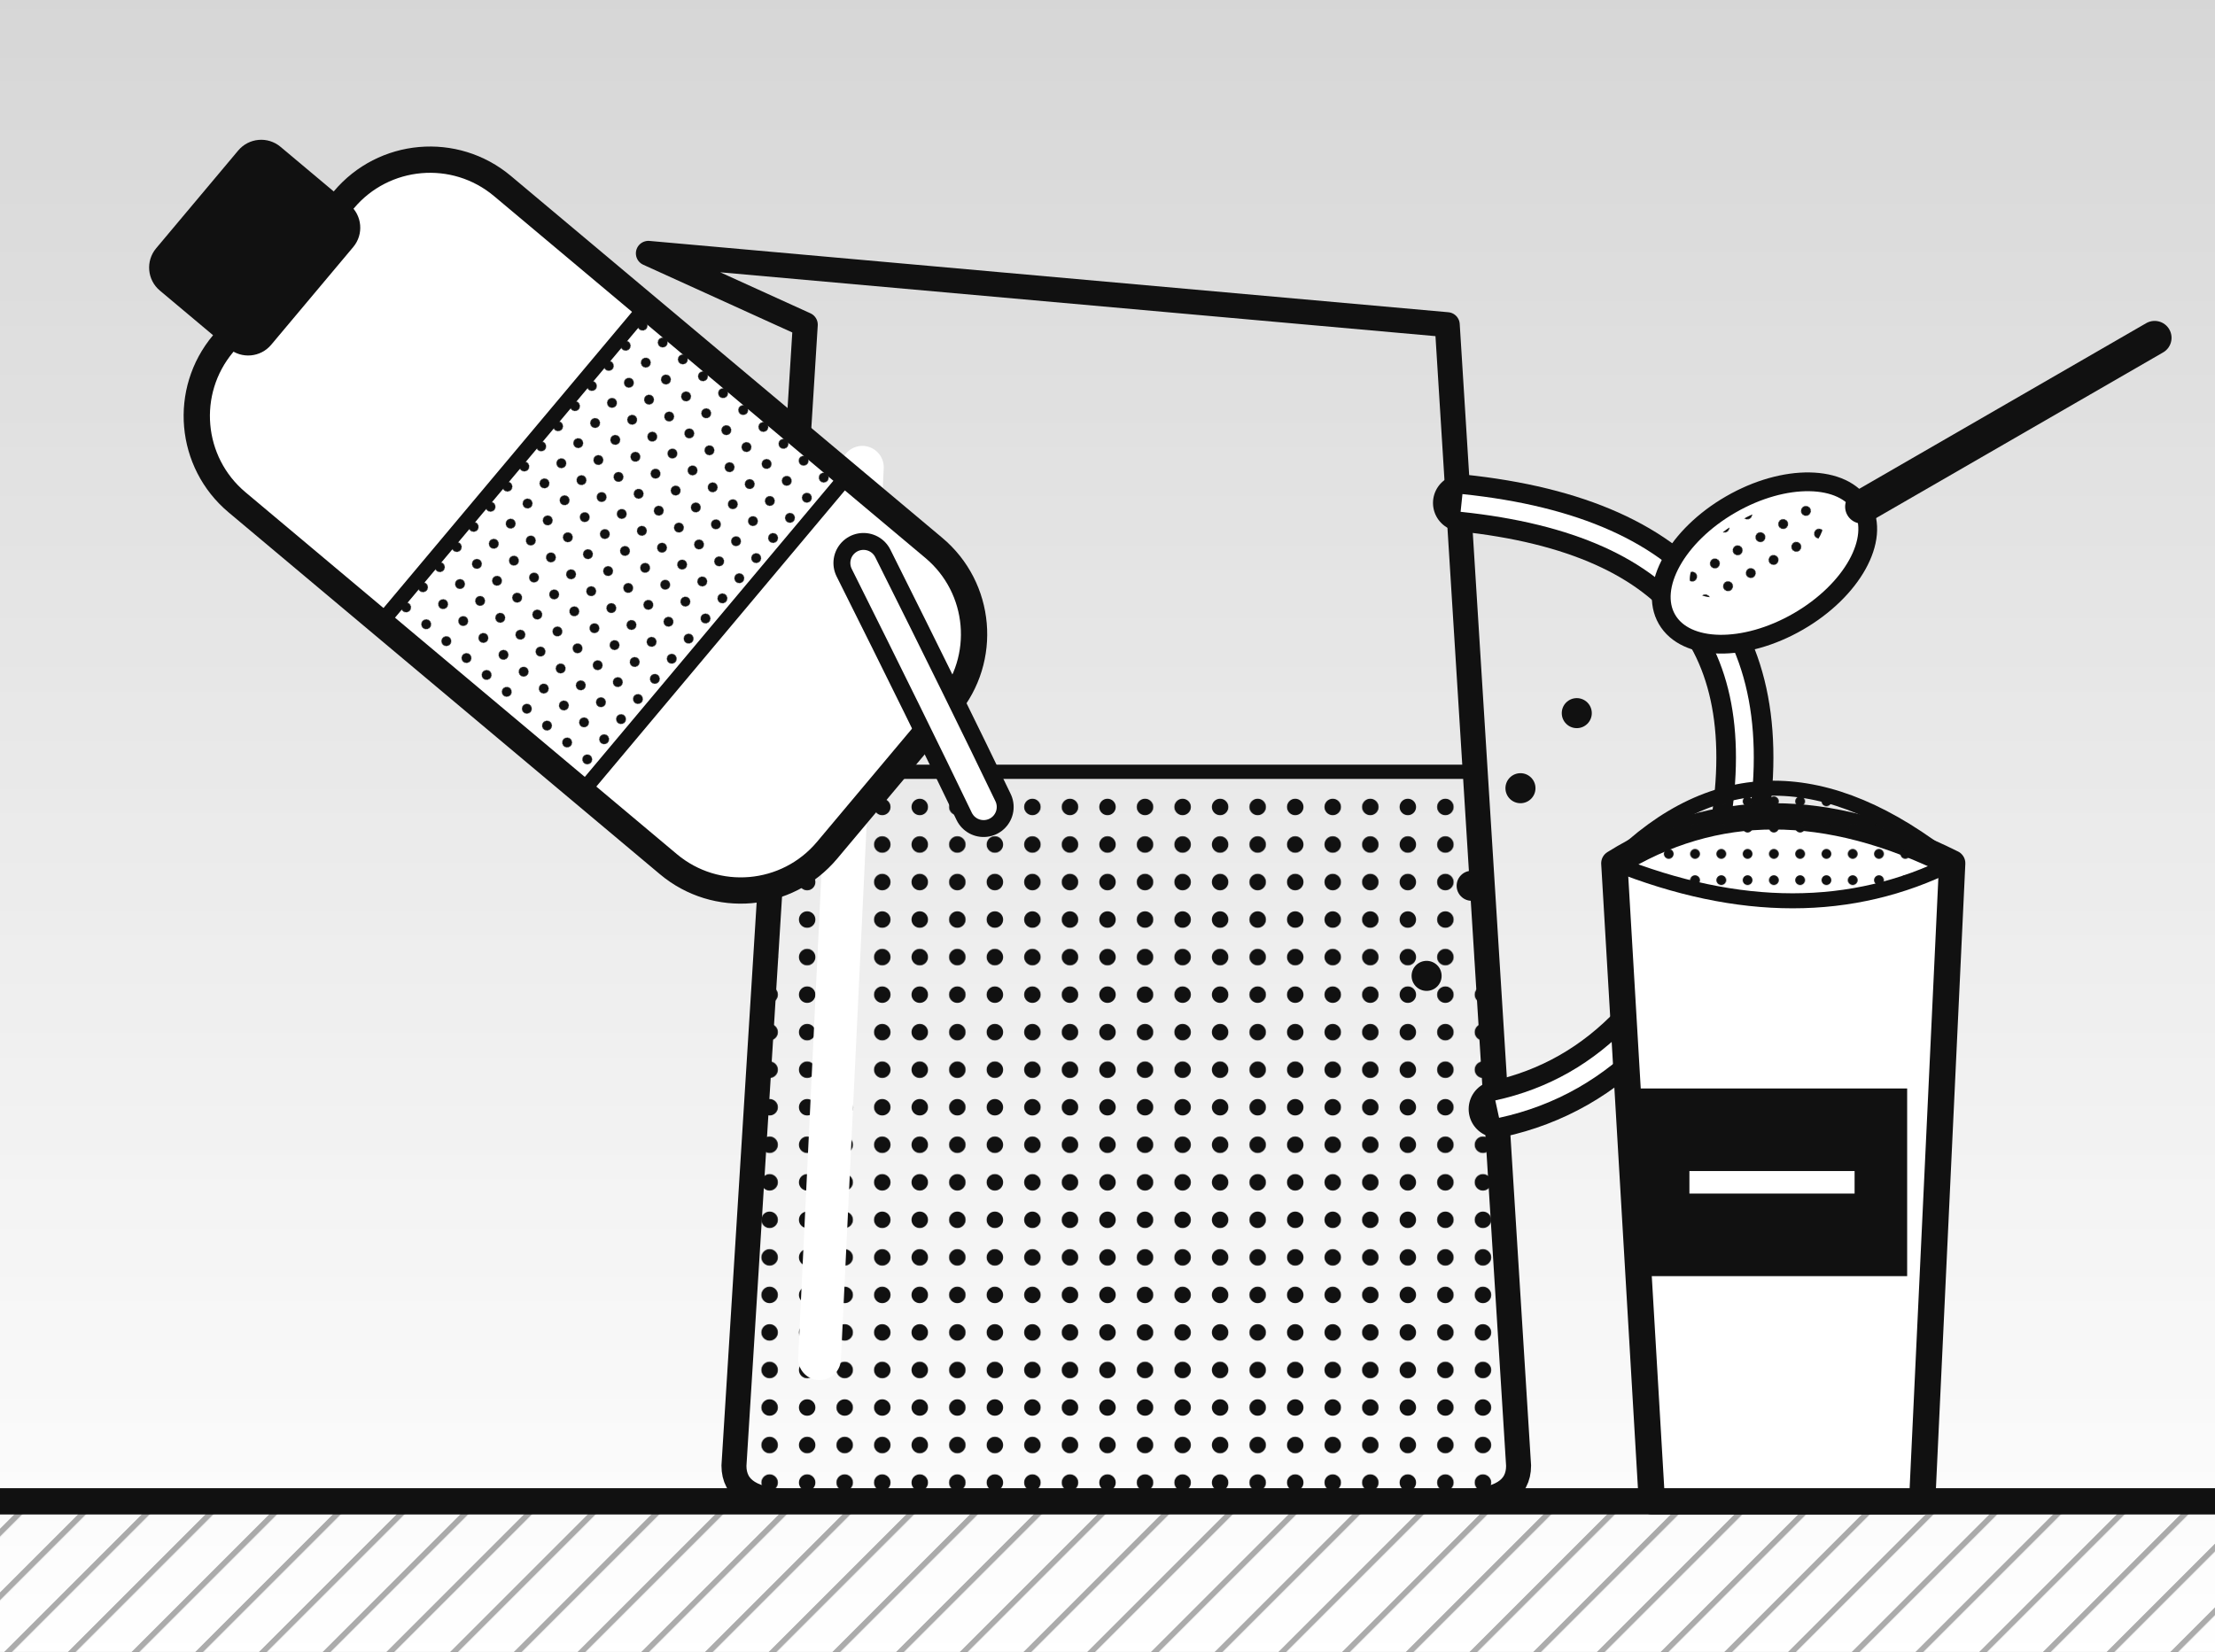
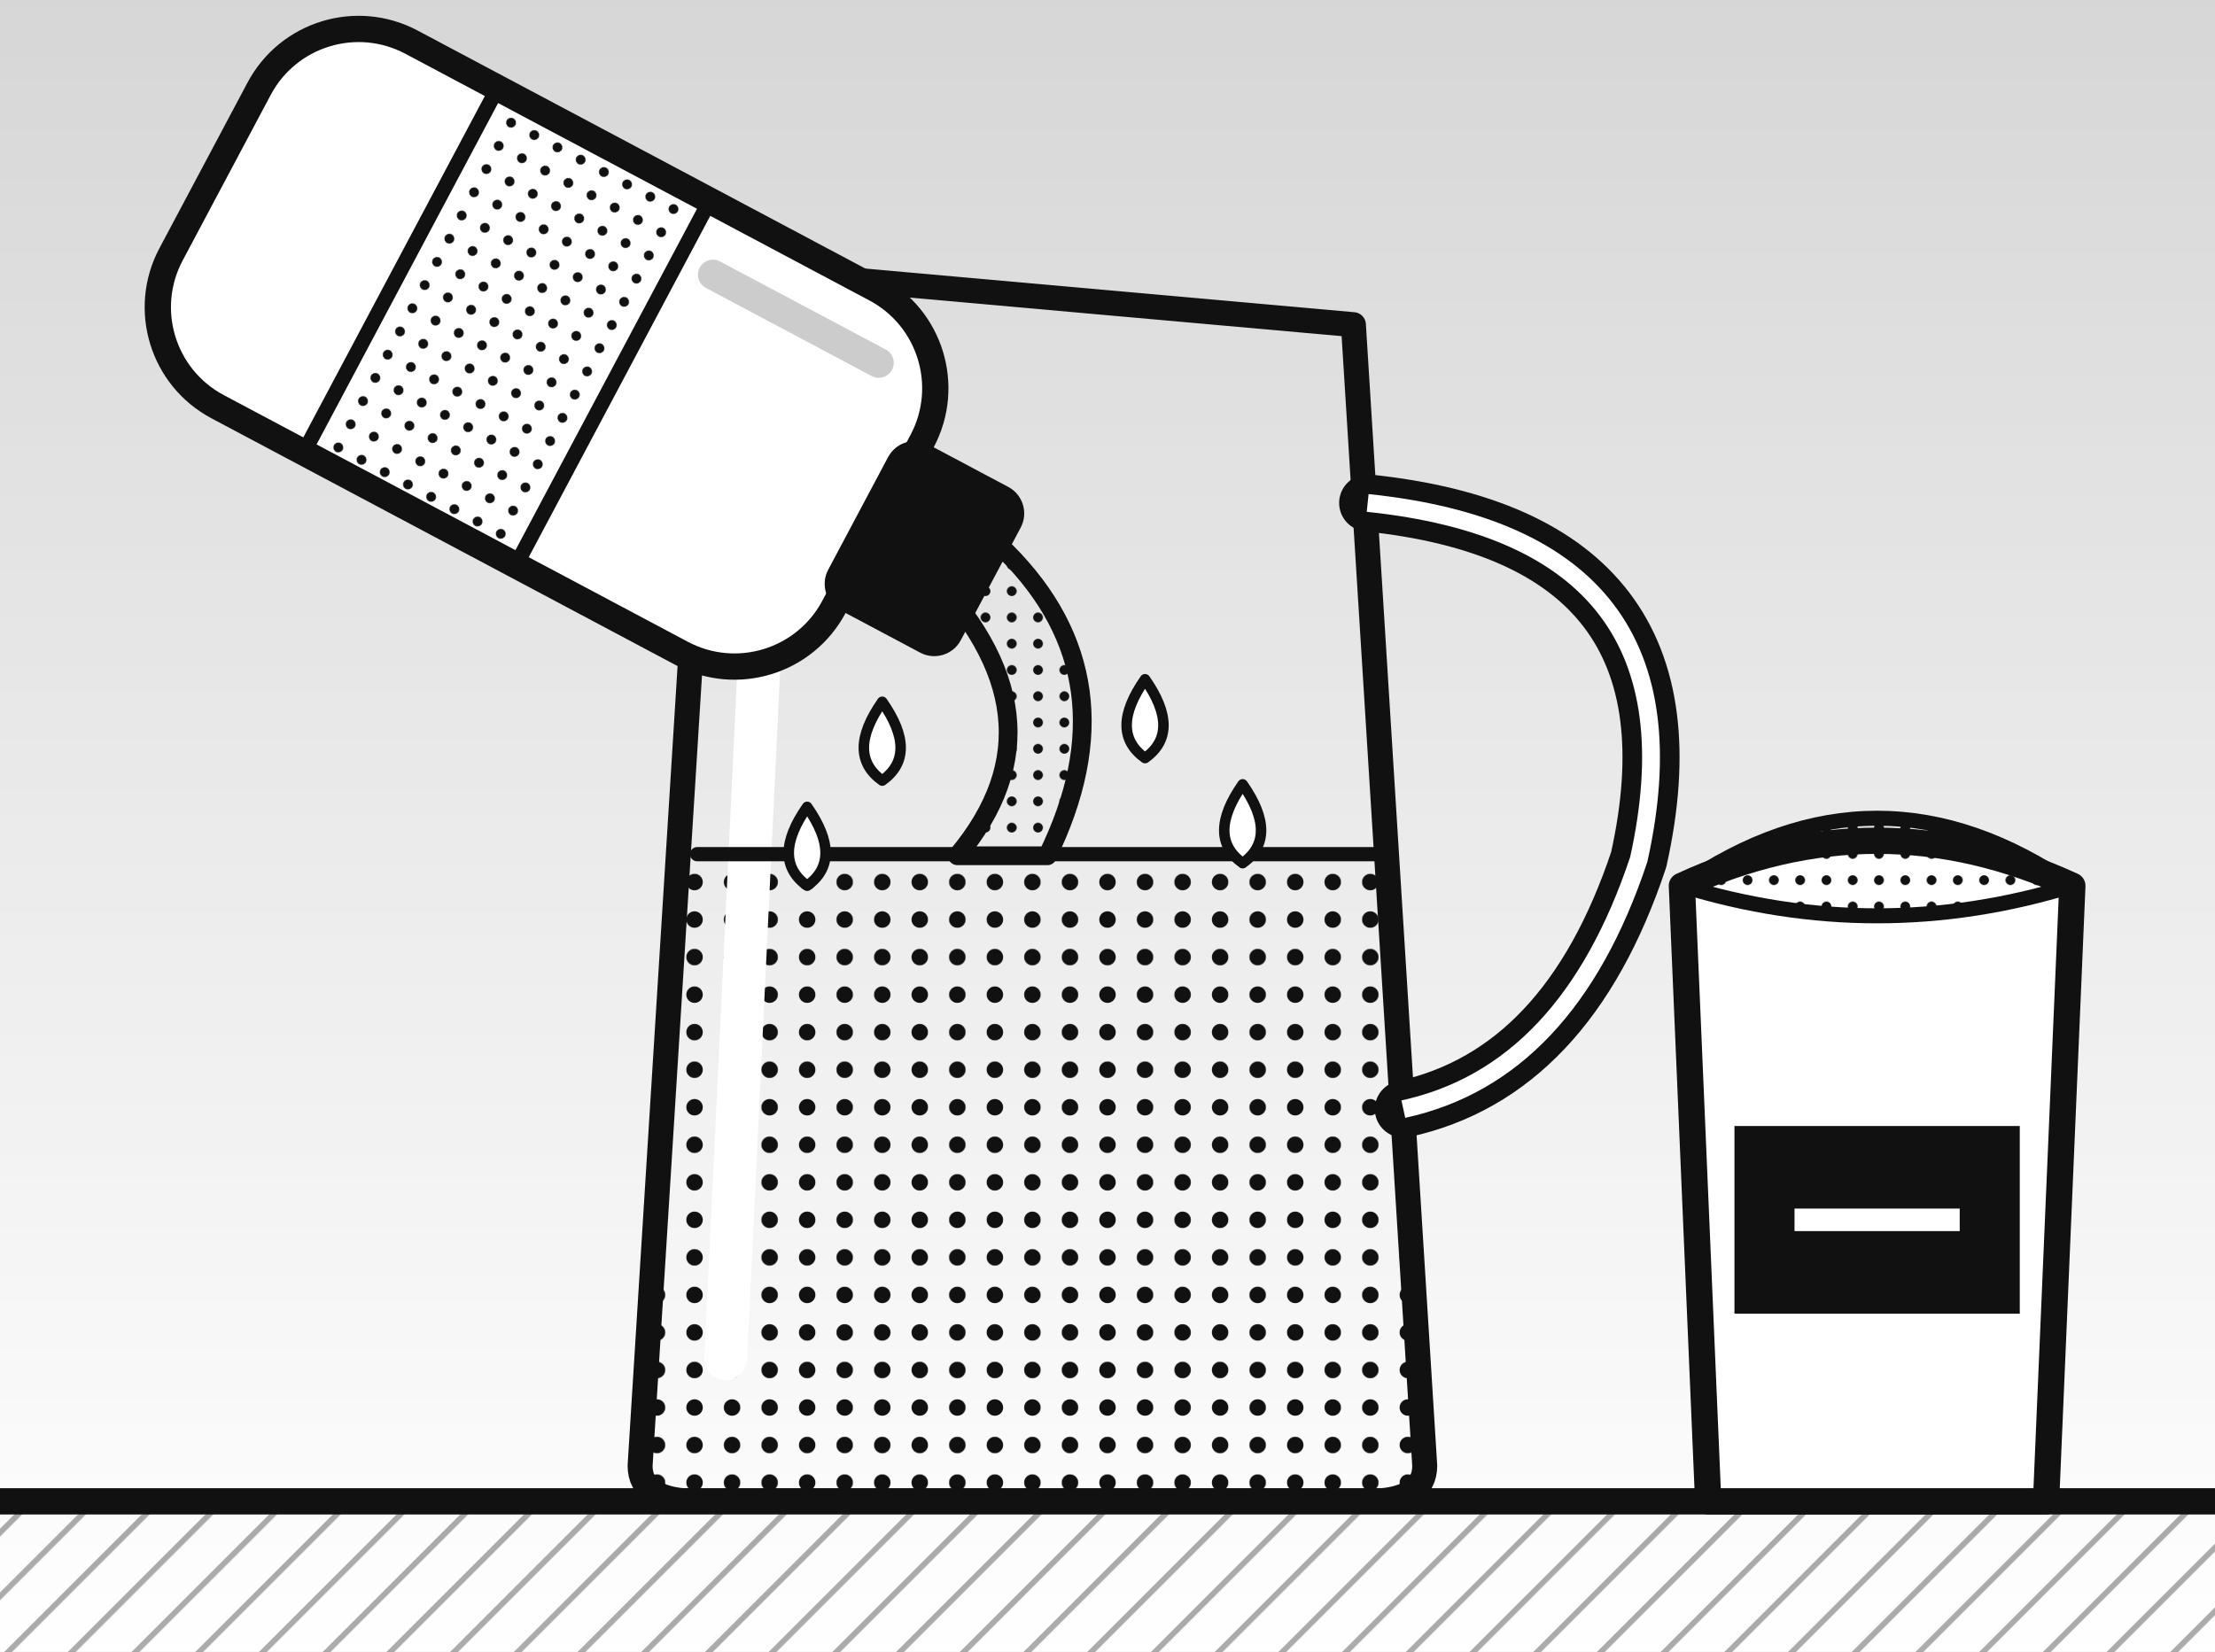
<svg xmlns="http://www.w3.org/2000/svg" viewBox="0 0 590 440" width="590" height="440">
  <defs>
    <pattern id="dots" width="10" height="10" patternUnits="userSpaceOnUse">
      <circle cx="5" cy="5" r="2.2" fill="#111" />
    </pattern>
    <pattern id="dotsS" width="7" height="7" patternUnits="userSpaceOnUse">
      <circle cx="3.5" cy="3.5" r="1.3" fill="#111" />
    </pattern>
    <pattern id="hatch" width="12" height="12" patternUnits="userSpaceOnUse" patternTransform="rotate(45)">
      <line x1="0" y1="0" x2="0" y2="12" stroke="#111" stroke-width="3" />
    </pattern>
    <linearGradient id="fade" x1="0" y1="0" x2="0" y2="1">
      <stop offset="0" stop-color="#bbb" />
      <stop offset="1" stop-color="#fff" />
    </linearGradient>
  </defs>
  <rect width="590" height="440" fill="#fff" />
  <rect width="590" height="440" fill="url(#fade)" opacity=".6" />
  <rect x="-10" y="400" width="610" height="50" fill="url(#hatch)" opacity=".35" />
  <line x1="0" y1="400" x2="590" y2="400" stroke="#111" stroke-width="7" stroke-linejoin="round" stroke-linecap="round" />
-   <path d="M205.0,205.63 L395.0,205.63 L404.5,390.5 Q404.5,400 389.3,400 L210.7,400 Q195.5,400 195.5,390.5 Z" fill="url(#dots)" />
-   <path d="M214.5,86.5 L195.5,390.5 Q195.5,400 210.7,400 L389.3,400 Q404.5,400 404.5,390.5 L385.5,86.5 L172.7,67.5 Z" fill="none" stroke="#111" stroke-width="6.65" stroke-linejoin="round" stroke-linecap="round" />
-   <path d="M389.3,134.0 Q480.5,143.5 461.5,229.0 Q442.5,286.0 398.8,295.5" fill="none" stroke="#111" stroke-width="15.2" stroke-linejoin="round" stroke-linecap="round" />
-   <path d="M389.3,134.0 Q480.5,143.5 461.5,229.0 Q442.5,286.0 398.8,295.5" fill="none" stroke="#fff" stroke-width="4.75" />
-   <line x1="229.7" y1="124.5" x2="218.3" y2="362.0" stroke="#fff" stroke-width="11.4" stroke-linecap="round" />
-   <line x1="210.7" y1="205.63" x2="393.1" y2="205.63" stroke="#111" stroke-width="3.8" stroke-linejoin="round" stroke-linecap="round" />
-   <g transform="rotate(-50 140 120)">
-     <rect x="80" y="40" width="110" height="210" rx="30" fill="#fff" stroke="#111" stroke-width="7" stroke-linejoin="round" stroke-linecap="round" />
-     <rect x="110" y="10" width="50" height="40" rx="8" fill="#111" />
-     <rect x="80" y="120" width="110" height="70" fill="url(#dotsS)" stroke="#111" stroke-width="4" stroke-linejoin="round" stroke-linecap="round" />
+   <path d="M180.0,227.575 L370.0,227.575 L379.5,390.5 Q379.5,400 364.3,400 L185.7,400 Q170.5,400 170.5,390.5 Z" fill="url(#dots)" />
+   <path d="M189.5,86.5 L170.5,390.5 Q170.5,400 185.7,400 L364.3,400 Q379.5,400 379.5,390.5 L360.5,86.5 L147.7,67.5 Z" fill="none" stroke="#111" stroke-width="6.65" stroke-linejoin="round" stroke-linecap="round" />
+   <path d="M364.3,134.0 Q455.5,143.5 436.5,229.0 Q417.5,286.0 373.8,295.5" fill="none" stroke="#111" stroke-width="15.2" stroke-linejoin="round" stroke-linecap="round" />
+   <path d="M364.3,134.0 Q455.5,143.5 436.5,229.0 Q417.5,286.0 373.8,295.5" fill="none" stroke="#fff" stroke-width="4.75" />
+   <line x1="204.7" y1="124.5" x2="193.3" y2="362.0" stroke="#fff" stroke-width="11.4" stroke-linecap="round" />
+   <line x1="185.7" y1="227.575" x2="368.1" y2="227.575" stroke="#111" stroke-width="3.8" stroke-linejoin="round" stroke-linecap="round" />
+   <path d="M246,151 Q286,191 255,228 L279,228 Q302,181 268,147 Z" fill="url(#dotsS)" stroke="#111" stroke-width="5" stroke-linejoin="round" stroke-linecap="round" />
+   <g transform="rotate(118 150 95)">
+     <rect x="95" y="0" width="110" height="200" rx="30" fill="#fff" stroke="#111" stroke-width="7" stroke-linejoin="round" stroke-linecap="round" />
+     <rect x="125" y="-34" width="50" height="40" rx="8" fill="#111" />
+     <rect x="95" y="80" width="110" height="64" fill="url(#dotsS)" stroke="#111" stroke-width="4" stroke-linejoin="round" stroke-linecap="round" />
+     <line x1="112" y1="20" x2="112" y2="70" stroke="#ccc" stroke-width="8" stroke-linecap="round" />
  </g>
-   <path d="M230,150 Q250,190 262,215" fill="none" stroke="#111" stroke-width="16" stroke-linecap="round" />
-   <path d="M230,150 Q250,190 262,215" fill="none" stroke="#fff" stroke-width="7" stroke-linecap="round" />
-   <path d="M440,400 L430,230 Q470,205 520,230 L512,400 Z" fill="#fff" stroke="#111" stroke-width="7" stroke-linejoin="round" stroke-linecap="round" />
-   <path d="M430,230 Q470,190 520,230 Q480,250 430,230" fill="url(#dotsS)" stroke="#111" stroke-width="4" stroke-linejoin="round" stroke-linecap="round" />
-   <rect x="436" y="290" width="72" height="50" fill="#111" />
-   <line x1="450" y1="315" x2="494" y2="315" stroke="#fff" stroke-width="6" />
-   <g transform="rotate(-30 470 150)">
-     <ellipse cx="470" cy="150" rx="30" ry="18" fill="#fff" stroke="#111" stroke-width="5" stroke-linejoin="round" stroke-linecap="round" />
-     <ellipse cx="470" cy="146" rx="20" ry="9" fill="url(#dotsS)" />
-     <line x1="500" y1="150" x2="590" y2="150" stroke="#111" stroke-width="9" stroke-linejoin="round" stroke-linecap="round" />
-   </g>
-   <circle cx="420" cy="190" r="4" fill="#111" />
-   <circle cx="405" cy="210" r="4" fill="#111" />
-   <circle cx="392" cy="236" r="4" fill="#111" />
-   <circle cx="380" cy="260" r="4" fill="#111" />
+   <path d="M235,186.975 Q244.8,200.975 235,207.975 Q225.2,200.975 235,186.975 Z" fill="#fff" stroke="#111" stroke-width="2.8" stroke-linejoin="round" stroke-linecap="round" />
+   <path d="M305,180.975 Q314.8,194.975 305,201.975 Q295.2,194.975 305,180.975 Z" fill="#fff" stroke="#111" stroke-width="2.8" stroke-linejoin="round" stroke-linecap="round" />
+   <path d="M215,214.975 Q224.8,228.975 215,235.975 Q205.2,228.975 215,214.975 Z" fill="#fff" stroke="#111" stroke-width="2.8" stroke-linejoin="round" stroke-linecap="round" />
+   <path d="M331,208.975 Q340.8,222.975 331,229.975 Q321.2,222.975 331,208.975 Z" fill="#fff" stroke="#111" stroke-width="2.8" stroke-linejoin="round" stroke-linecap="round" />
+   <path d="M455,400 L448,236 Q500,212 552,236 L545,400 Z" fill="#fff" stroke="#111" stroke-width="7" stroke-linejoin="round" stroke-linecap="round" />
+   <path d="M448,236 Q500,200 552,236 Q500,252 448,236" fill="url(#dotsS)" stroke="#111" stroke-width="4" stroke-linejoin="round" stroke-linecap="round" />
+   <rect x="462" y="300" width="76" height="50" fill="#111" />
+   <line x1="478" y1="325" x2="522" y2="325" stroke="#fff" stroke-width="6" />
</svg>
